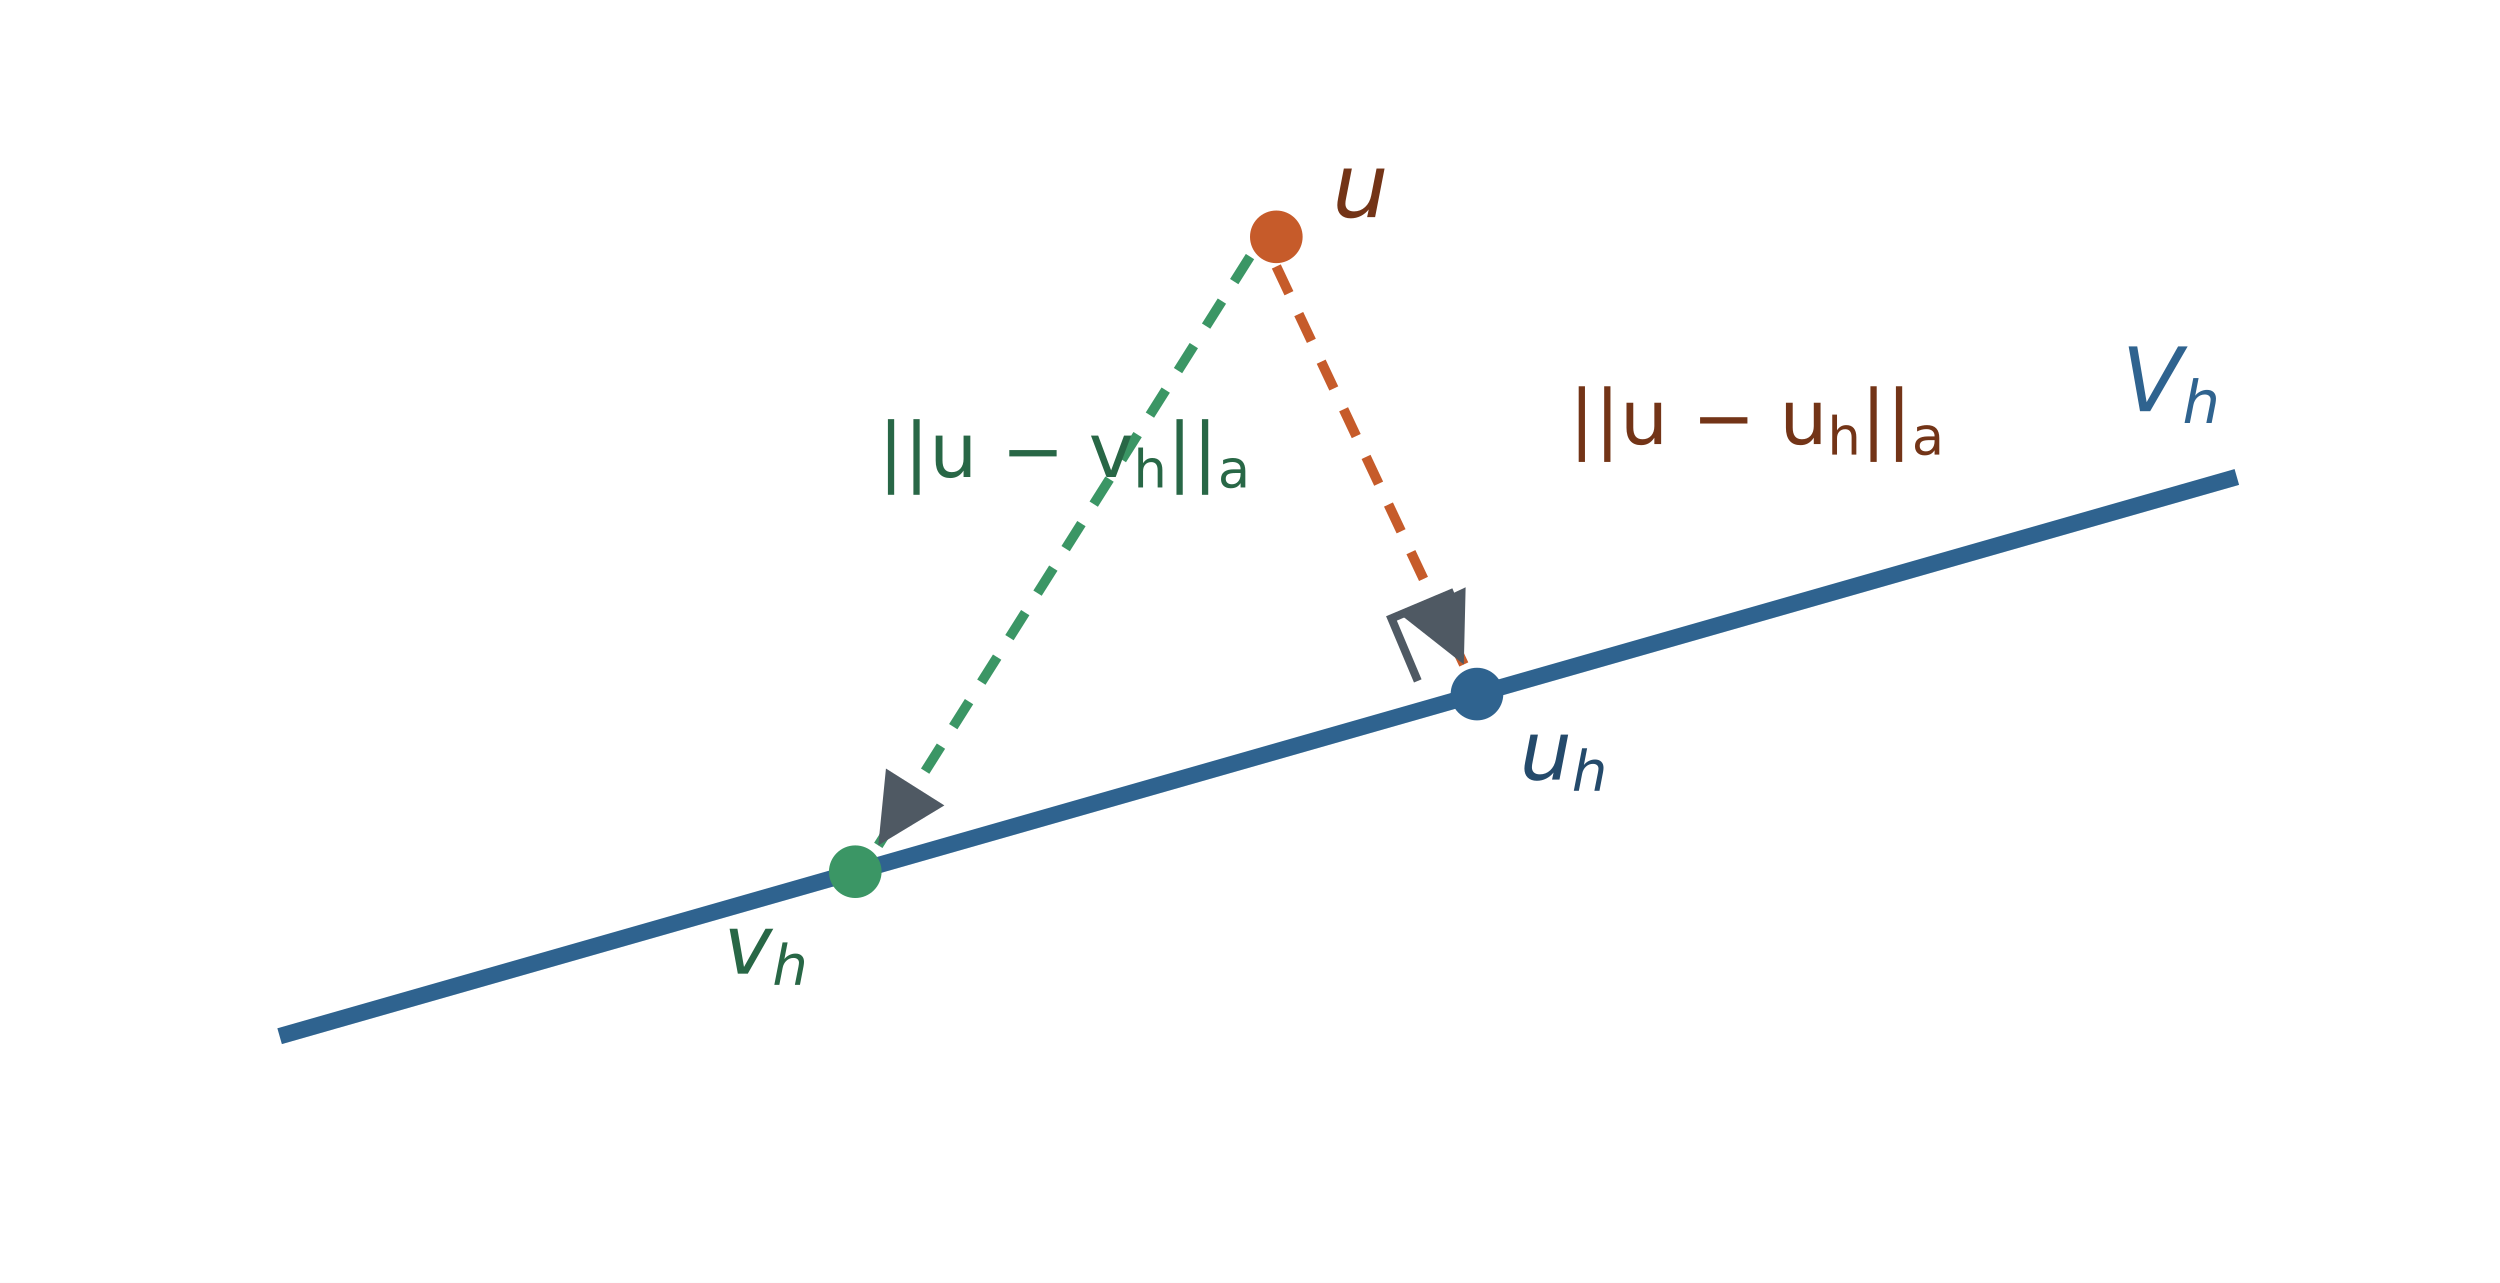
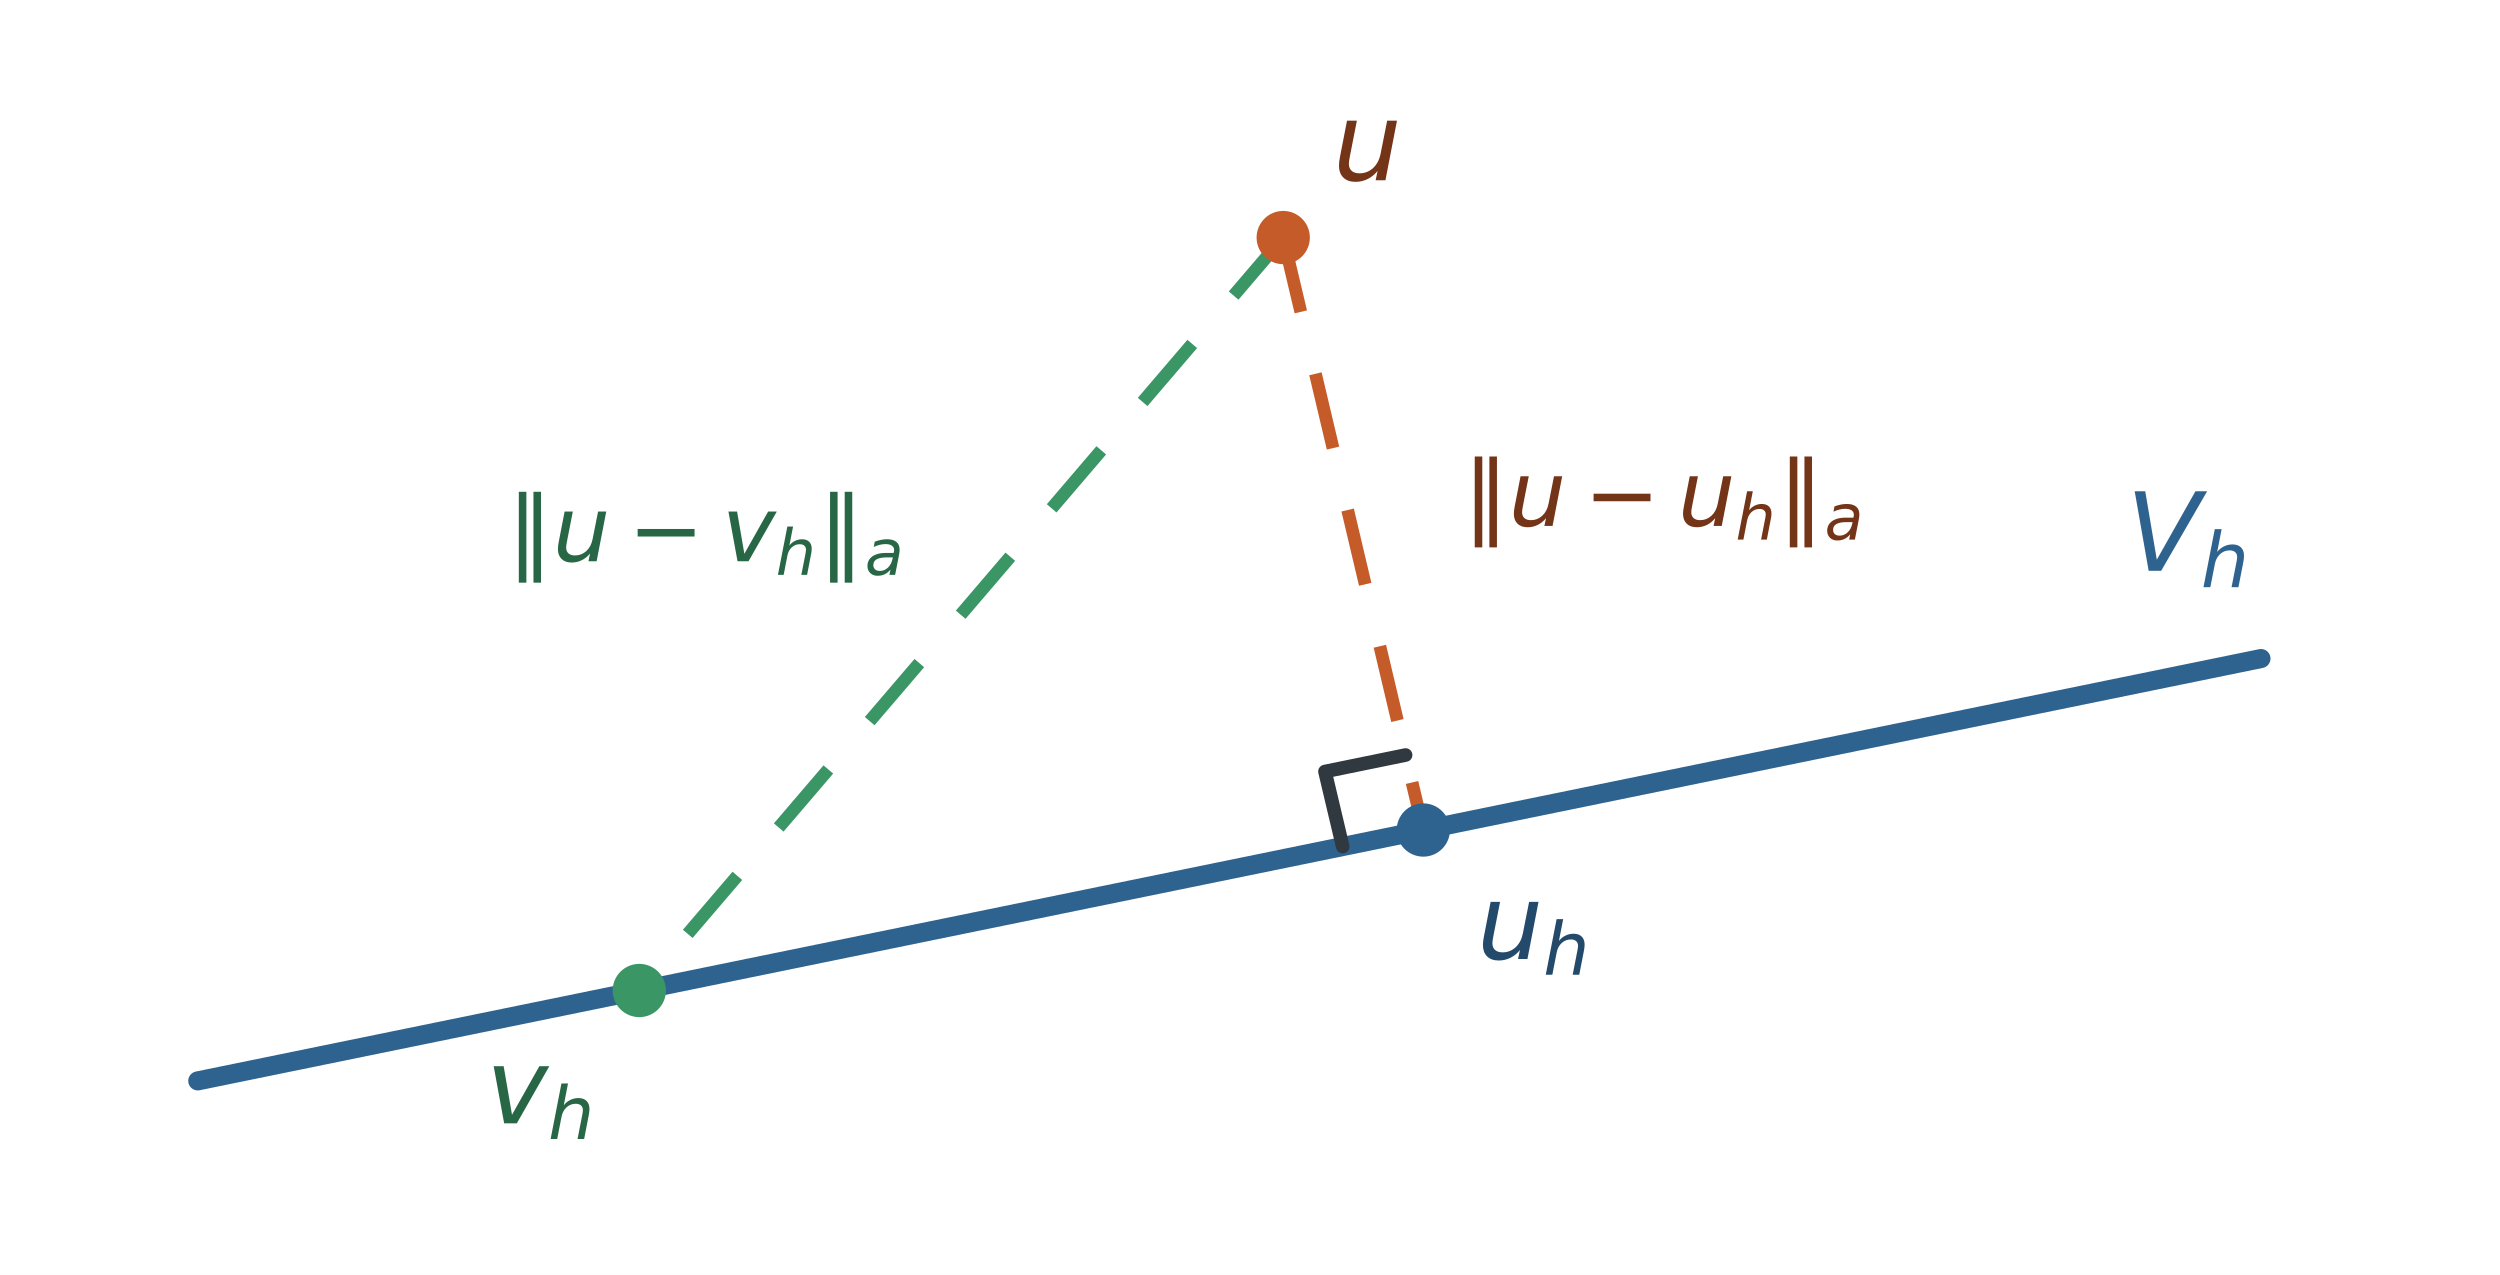
- <svg xmlns="http://www.w3.org/2000/svg" width="760" height="390" viewBox="0 0 760 390">
+ <svg xmlns="http://www.w3.org/2000/svg" xmlns:xlink="http://www.w3.org/1999/xlink" width="550.08pt" height="280.512pt" viewBox="0 0 550.08 280.512" version="1.1">
  <defs>
-     <marker id="arrow" markerWidth="9" markerHeight="9" refX="7" refY="3.5" orient="auto">
-       <path d="M0,0 L7,3.5 L0,7 Z" fill="#4f5963" />
-     </marker>
+     <style type="text/css">*{stroke-linejoin: round; stroke-linecap: butt}</style>
  </defs>
-   <rect width="760" height="390" fill="white" />
-   <line x1="85" y1="315" x2="680" y2="145" stroke="#2f638f" stroke-width="5" />
-   <text x="645" y="125" font-family="DejaVu Sans" font-size="27" font-style="italic" fill="#2f638f">V<tspan baseline-shift="sub" font-size="18">h</tspan>
-   </text>
-   <circle cx="388" cy="72" r="8" fill="#c65b2a" />
-   <text x="405" y="66" font-family="DejaVu Sans" font-size="27" font-style="italic" fill="#733417">u</text>
-   <circle cx="449" cy="211" r="8" fill="#2f638f" />
-   <text x="462" y="237" font-family="DejaVu Sans" font-size="25" font-style="italic" fill="#244a6b">u<tspan baseline-shift="sub" font-size="17">h</tspan>
-   </text>
-   <circle cx="260" cy="265" r="8" fill="#3b9665" />
-   <text x="220" y="296" font-family="DejaVu Sans" font-size="25" font-style="italic" fill="#286746">v<tspan baseline-shift="sub" font-size="17">h</tspan>
-   </text>
-   <line x1="388" y1="81" x2="445" y2="202" stroke="#c65b2a" stroke-width="3" stroke-dasharray="9 7" marker-end="url(#arrow)" />
-   <line x1="380" y1="78" x2="267" y2="257" stroke="#3b9665" stroke-width="3" stroke-dasharray="9 7" marker-end="url(#arrow)" />
-   <polyline points="431,207 423,188 442,180" fill="none" stroke="#4f5963" stroke-width="2.5" />
-   <text x="477" y="135" font-family="DejaVu Sans" font-size="23" fill="#733417">||u − u<tspan baseline-shift="sub" font-size="16">h</tspan>||<tspan baseline-shift="sub" font-size="16">a</tspan>
-   </text>
-   <text x="267" y="145" font-family="DejaVu Sans" font-size="23" fill="#286746">||u − v<tspan baseline-shift="sub" font-size="16">h</tspan>||<tspan baseline-shift="sub" font-size="16">a</tspan>
-   </text>
+   <g id="figure_1">
+     <g id="patch_1">
+       <path d="M 0 280.512  L 550.08 280.512  L 550.08 0  L 0 0  z " style="fill: #ffffff" />
+     </g>
+     <g id="axes_1">
+       <g id="line2d_1">
+         <path d="M 43.517 237.83  L 497.483 144.902  " clip-path="url(#pfd3f91487b)" style="fill: none; stroke: #2f638f; stroke-width: 4.2; stroke-linecap: round" />
+       </g>
+       <g id="line2d_2">
+         <path d="M 282.351 52.27  L 313.173 182.631  " clip-path="url(#pfd3f91487b)" style="fill: none; stroke-dasharray: 16.8,14; stroke-dashoffset: 0; stroke: #c65b2a; stroke-width: 2.8" />
+       </g>
+       <g id="line2d_3">
+         <path d="M 282.351 52.27  L 140.666 217.944  " clip-path="url(#pfd3f91487b)" style="fill: none; stroke-dasharray: 16.8,14; stroke-dashoffset: 0; stroke: #3b9665; stroke-width: 2.8" />
+       </g>
+       <g id="text_1">
+         <g style="fill: #2f638f" transform="translate(467.8275 125.62) scale(0.24 -0.24)">
+           <defs>
+             <path id="DejaVuSans-Oblique-39" d="M 1319 0  L 500 4666  L 1119 4666  L 1797 653  L 4063 4666  L 4750 4666  L 2053 0  L 1319 0  z " transform="scale(0.015625)" />
+             <path id="DejaVuSans-Oblique-4b" d="M 3566 2113  L 3156 0  L 2578 0  L 2988 2091  Q 3016 2238 3031 2350  Q 3047 2463 3047 2528  Q 3047 2791 2881 2937  Q 2716 3084 2419 3084  Q 1956 3084 1617 2771  Q 1278 2459 1178 1941  L 800 0  L 225 0  L 1172 4863  L 1747 4863  L 1375 2950  Q 1594 3244 1934 3414  Q 2275 3584 2650 3584  Q 3113 3584 3367 3334  Q 3622 3084 3622 2631  Q 3622 2519 3608 2391  Q 3594 2263 3566 2113  z " transform="scale(0.015625)" />
+           </defs>
+           <use xlink:href="#DejaVuSans-Oblique-39" transform="translate(0 0.09375)" />
+           <use xlink:href="#DejaVuSans-Oblique-4b" transform="translate(68.4082 -14.9062) scale(0.7)" />
+         </g>
+       </g>
+       <g id="text_2">
+         <g style="fill: #733417" transform="translate(293.2457 39.7462) scale(0.24 -0.24)">
+           <defs>
+             <path id="DejaVuSans-Oblique-58" d="M 428 1388  L 838 3500  L 1416 3500  L 1006 1409  Q 975 1256 961 1147  Q 947 1038 947 966  Q 947 700 1109 554  Q 1272 409 1569 409  Q 2031 409 2368 721  Q 2706 1034 2809 1563  L 3194 3500  L 3769 3500  L 3091 0  L 2516 0  L 2631 550  Q 2388 244 2052 76  Q 1716 -91 1338 -91  Q 878 -91 622 161  Q 366 413 366 863  Q 366 956 381 1097  Q 397 1238 428 1388  z " transform="scale(0.015625)" />
+           </defs>
+           <use xlink:href="#DejaVuSans-Oblique-58" transform="translate(0 0.3125)" />
+         </g>
+       </g>
+       <g id="text_3">
+         <g style="fill: #244a6b" transform="translate(324.9763 211.0882) scale(0.23 -0.23)">
+           <use xlink:href="#DejaVuSans-Oblique-58" transform="translate(0 0.3125)" />
+           <use xlink:href="#DejaVuSans-Oblique-4b" transform="translate(63.37891 -14.68745) scale(0.7)" />
+         </g>
+       </g>
+       <g id="text_4">
+         <g style="fill: #286746" transform="translate(106.9767 247.2456) scale(0.23 -0.23)">
+           <defs>
+             <path id="DejaVuSans-Oblique-59" d="M 459 3500  L 1069 3500  L 1581 525  L 3256 3500  L 3866 3500  L 1875 0  L 1100 0  L 459 3500  z " transform="scale(0.015625)" />
+           </defs>
+           <use xlink:href="#DejaVuSans-Oblique-59" transform="translate(0 0.3125)" />
+           <use xlink:href="#DejaVuSans-Oblique-4b" transform="translate(59.17969 -14.68745) scale(0.7)" />
+         </g>
+       </g>
+       <g id="text_5">
+         <g id="patch_2">
+           <path d="M 320.551 122.049  L 412.151 122.049  L 412.151 99.044  L 320.551 99.044  z " style="fill: #ffffff; opacity: 0.92" />
+         </g>
+         <g style="fill: #733417" transform="translate(321.951 115.8443) scale(0.2 -0.2)">
+           <defs>
+             <path id="DejaVuSans-af8" d="M 1344 4891  L 1344 -1509  L 813 -1509  L 813 4891  L 1344 4891  z M 2375 4891  L 2375 -1509  L 1844 -1509  L 1844 4891  L 2375 4891  z " transform="scale(0.015625)" />
+             <path id="DejaVuSans-c9c" d="M 678 2272  L 4684 2272  L 4684 1741  L 678 1741  L 678 2272  z " transform="scale(0.015625)" />
+             <path id="DejaVuSans-Oblique-44" d="M 3438 1997  L 3047 0  L 2472 0  L 2578 531  Q 2325 219 2001 64  Q 1678 -91 1281 -91  Q 834 -91 548 182  Q 263 456 263 884  Q 263 1497 752 1853  Q 1241 2209 2100 2209  L 2900 2209  L 2931 2363  Q 2938 2388 2941 2417  Q 2944 2447 2944 2509  Q 2944 2788 2717 2942  Q 2491 3097 2081 3097  Q 1800 3097 1504 3025  Q 1209 2953 897 2809  L 997 3341  Q 1322 3463 1633 3523  Q 1944 3584 2234 3584  Q 2853 3584 3176 3315  Q 3500 3047 3500 2534  Q 3500 2431 3484 2292  Q 3469 2153 3438 1997  z M 2816 1759  L 2241 1759  Q 1534 1759 1195 1570  Q 856 1381 856 984  Q 856 709 1029 553  Q 1203 397 1509 397  Q 1978 397 2328 733  Q 2678 1069 2791 1631  L 2816 1759  z " transform="scale(0.015625)" />
+           </defs>
+           <use xlink:href="#DejaVuSans-af8" transform="translate(0 0.578125)" />
+           <use xlink:href="#DejaVuSans-Oblique-58" transform="translate(50 0.578125)" />
+           <use xlink:href="#DejaVuSans-c9c" transform="translate(132.8613 0.578125)" />
+           <use xlink:href="#DejaVuSans-Oblique-58" transform="translate(236.1328 0.578125)" />
+           <use xlink:href="#DejaVuSans-Oblique-4b" transform="translate(299.5117 -14.42183) scale(0.7)" />
+           <use xlink:href="#DejaVuSans-af8" transform="translate(346.6113 0.578125)" />
+           <use xlink:href="#DejaVuSans-Oblique-44" transform="translate(397.5684 -14.42183) scale(0.7)" />
+         </g>
+       </g>
+       <g id="text_6">
+         <g id="patch_3">
+           <path d="M 110.216 129.812  L 200.816 129.812  L 200.816 106.807  L 110.216 106.807  z " style="fill: #ffffff; opacity: 0.92" />
+         </g>
+         <g style="fill: #286746" transform="translate(111.616 123.6073) scale(0.2 -0.2)">
+           <use xlink:href="#DejaVuSans-af8" transform="translate(0 0.578125)" />
+           <use xlink:href="#DejaVuSans-Oblique-58" transform="translate(50 0.578125)" />
+           <use xlink:href="#DejaVuSans-c9c" transform="translate(132.8613 0.578125)" />
+           <use xlink:href="#DejaVuSans-Oblique-59" transform="translate(236.1328 0.578125)" />
+           <use xlink:href="#DejaVuSans-Oblique-4b" transform="translate(295.3125 -14.42183) scale(0.7)" />
+           <use xlink:href="#DejaVuSans-af8" transform="translate(342.4121 0.578125)" />
+           <use xlink:href="#DejaVuSans-Oblique-44" transform="translate(393.3691 -14.42183) scale(0.7)" />
+         </g>
+       </g>
+       <g id="PathCollection_1">
+         <defs>
+           <path id="mbb1cde2546" d="M 0 5.362  C 1.422 5.362 2.786 4.797 3.791 3.791  C 4.797 2.786 5.362 1.422 5.362 0  C 5.362 -1.422 4.797 -2.786 3.791 -3.791  C 2.786 -4.797 1.422 -5.362 0 -5.362  C -1.422 -5.362 -2.786 -4.797 -3.791 -3.791  C -4.797 -2.786 -5.362 -1.422 -5.362 0  C -5.362 1.422 -4.797 2.786 -3.791 3.791  C -2.786 4.797 -1.422 5.362 0 5.362  z " style="stroke: #c65b2a" />
+         </defs>
+         <g clip-path="url(#pfd3f91487b)">
+           <use xlink:href="#mbb1cde2546" x="282.351" y="52.27" style="fill: #c65b2a; stroke: #c65b2a" />
+         </g>
+       </g>
+       <g id="PathCollection_2">
+         <defs>
+           <path id="m2d2cfc4829" d="M 0 5.362  C 1.422 5.362 2.786 4.797 3.791 3.791  C 4.797 2.786 5.362 1.422 5.362 0  C 5.362 -1.422 4.797 -2.786 3.791 -3.791  C 2.786 -4.797 1.422 -5.362 0 -5.362  C -1.422 -5.362 -2.786 -4.797 -3.791 -3.791  C -4.797 -2.786 -5.362 -1.422 -5.362 0  C -5.362 1.422 -4.797 2.786 -3.791 3.791  C -2.786 4.797 -1.422 5.362 0 5.362  z " style="stroke: #2f638f" />
+         </defs>
+         <g clip-path="url(#pfd3f91487b)">
+           <use xlink:href="#m2d2cfc4829" x="313.173" y="182.631" style="fill: #2f638f; stroke: #2f638f" />
+         </g>
+       </g>
+       <g id="PathCollection_3">
+         <defs>
+           <path id="mc58988c12a" d="M 0 5.362  C 1.422 5.362 2.786 4.797 3.791 3.791  C 4.797 2.786 5.362 1.422 5.362 0  C 5.362 -1.422 4.797 -2.786 3.791 -3.791  C 2.786 -4.797 1.422 -5.362 0 -5.362  C -1.422 -5.362 -2.786 -4.797 -3.791 -3.791  C -4.797 -2.786 -5.362 -1.422 -5.362 0  C -5.362 1.422 -4.797 2.786 -3.791 3.791  C -2.786 4.797 -1.422 5.362 0 5.362  z " style="stroke: #3b9665" />
+         </defs>
+         <g clip-path="url(#pfd3f91487b)">
+           <use xlink:href="#mc58988c12a" x="140.666" y="217.944" style="fill: #3b9665; stroke: #3b9665" />
+         </g>
+       </g>
+       <g id="line2d_4">
+         <path d="M 295.439 186.261  L 291.537 169.76  L 309.272 166.13  " clip-path="url(#pfd3f91487b)" style="fill: none; stroke: #303840; stroke-width: 3; stroke-linecap: round" />
+       </g>
+     </g>
+   </g>
+   <defs>
+     <clipPath id="pfd3f91487b">
+       <rect x="7.2" y="7.2" width="535.68" height="266.112" />
+     </clipPath>
+   </defs>
</svg>
